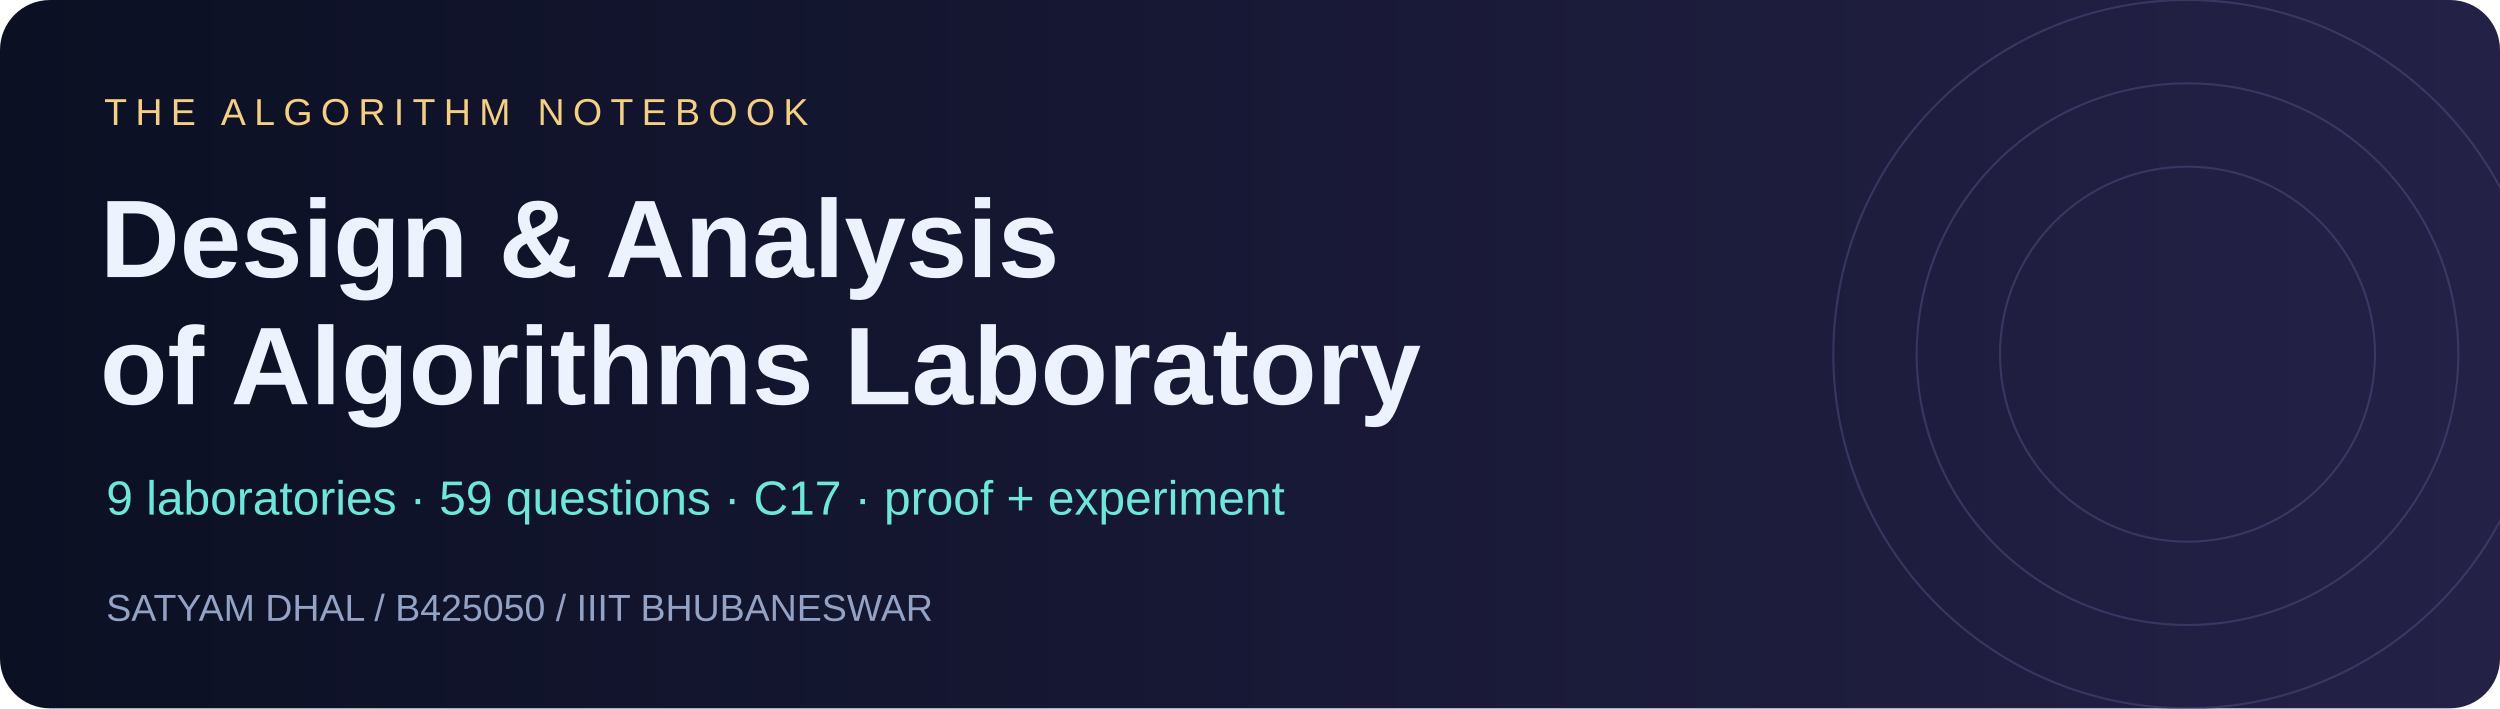
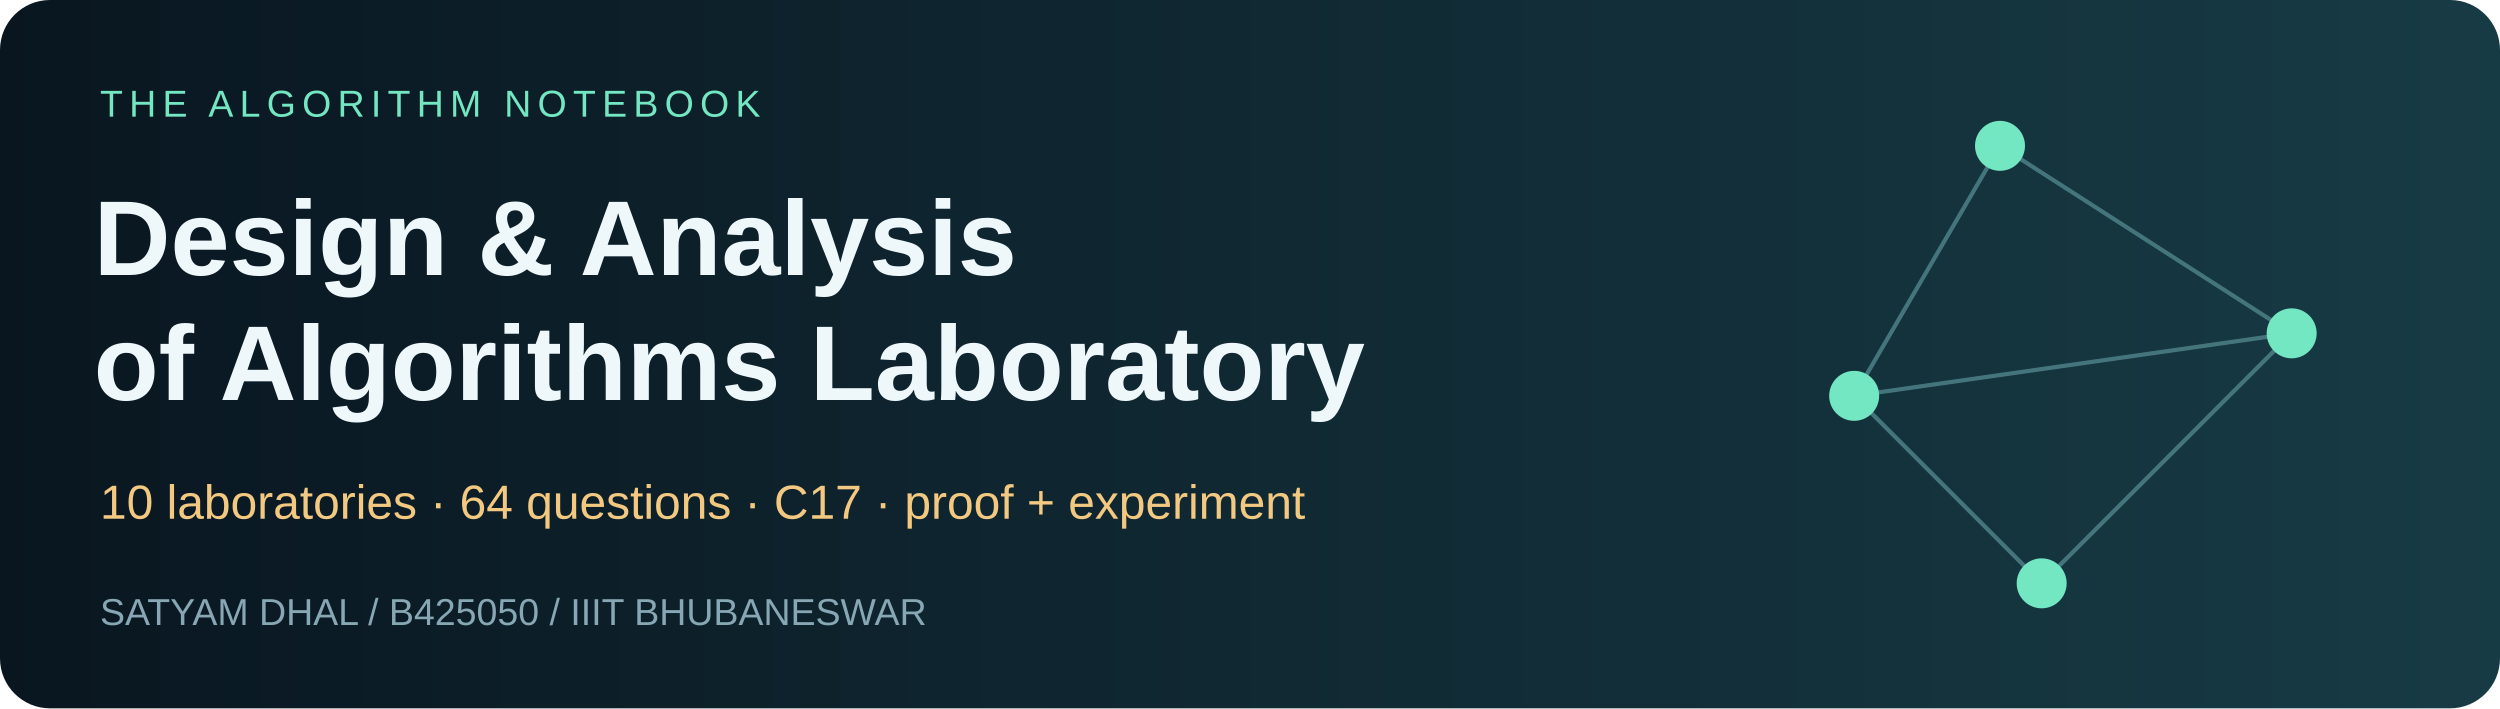
<svg xmlns="http://www.w3.org/2000/svg" width="1200" height="340" viewBox="0 0 1200 340">
  <defs>
-     <linearGradient id="g">
-       <stop stop-color="#0b1023" />
-       <stop offset="1" stop-color="#242147" />
+     <linearGradient id="bg">
+       <stop stop-color="#091620" />
+       <stop offset="1" stop-color="#173b45" />
    </linearGradient>
  </defs>
-   <rect width="1200" height="340" rx="24" fill="url(#g)" />
-   <g fill="none" stroke="#4a4778" opacity=".6">
-     <circle cx="1050" cy="170" r="90" />
-     <circle cx="1050" cy="170" r="130" />
-     <circle cx="1050" cy="170" r="170" />
+   <rect width="1200" height="340" rx="24" fill="url(#bg)" />
+   <g stroke="#45757c" fill="none">
+     <path d="M960 70L1100 160L980 280L890 190Z M890 190L1100 160" stroke-width="2" />
+   </g>
+   <g fill="#73e6c2">
+     <circle cx="960" cy="70" r="12" />
+     <circle cx="1100" cy="160" r="12" />
+     <circle cx="980" cy="280" r="12" />
+     <circle cx="890" cy="190" r="12" />
  </g>
  <g font-family="Segoe UI,Arial,sans-serif">
-     <text x="50" y="60" fill="#f5cf83" font-size="18" letter-spacing="4">THE ALGORITHM NOTEBOOK</text>
-     <text x="48" y="133" fill="#edf2ff" font-size="53" font-weight="700">Design &amp; Analysis</text>
-     <text x="48" y="194" fill="#edf2ff" font-size="53" font-weight="700">of Algorithms Laboratory</text>
-     <text x="51" y="247" fill="#6ee7da" font-size="23">9 laboratories · 59 questions · C17 · proof + experiment</text>
-     <text x="51" y="298" fill="#94a3c5" font-size="18">SATYAM DHAL / B425050 / IIIT BHUBANESWAR</text>
+     <text x="48" y="56" fill="#73e6c2" font-size="18" letter-spacing="3">THE ALGORITHM NOTEBOOK</text>
+     <text x="45" y="132" fill="#eef7fa" font-size="51" font-weight="700">Design &amp; Analysis</text>
+     <text x="45" y="192" fill="#eef7fa" font-size="51" font-weight="700">of Algorithms Laboratory</text>
+     <text x="48" y="249" fill="#f3c981" font-size="23">10 laboratories · 64 questions · C17 · proof + experiment</text>
+     <text x="48" y="300" fill="#87a7b4" font-size="18">SATYAM DHAL / B425050 / IIIT BHUBANESWAR</text>
  </g>
</svg>
